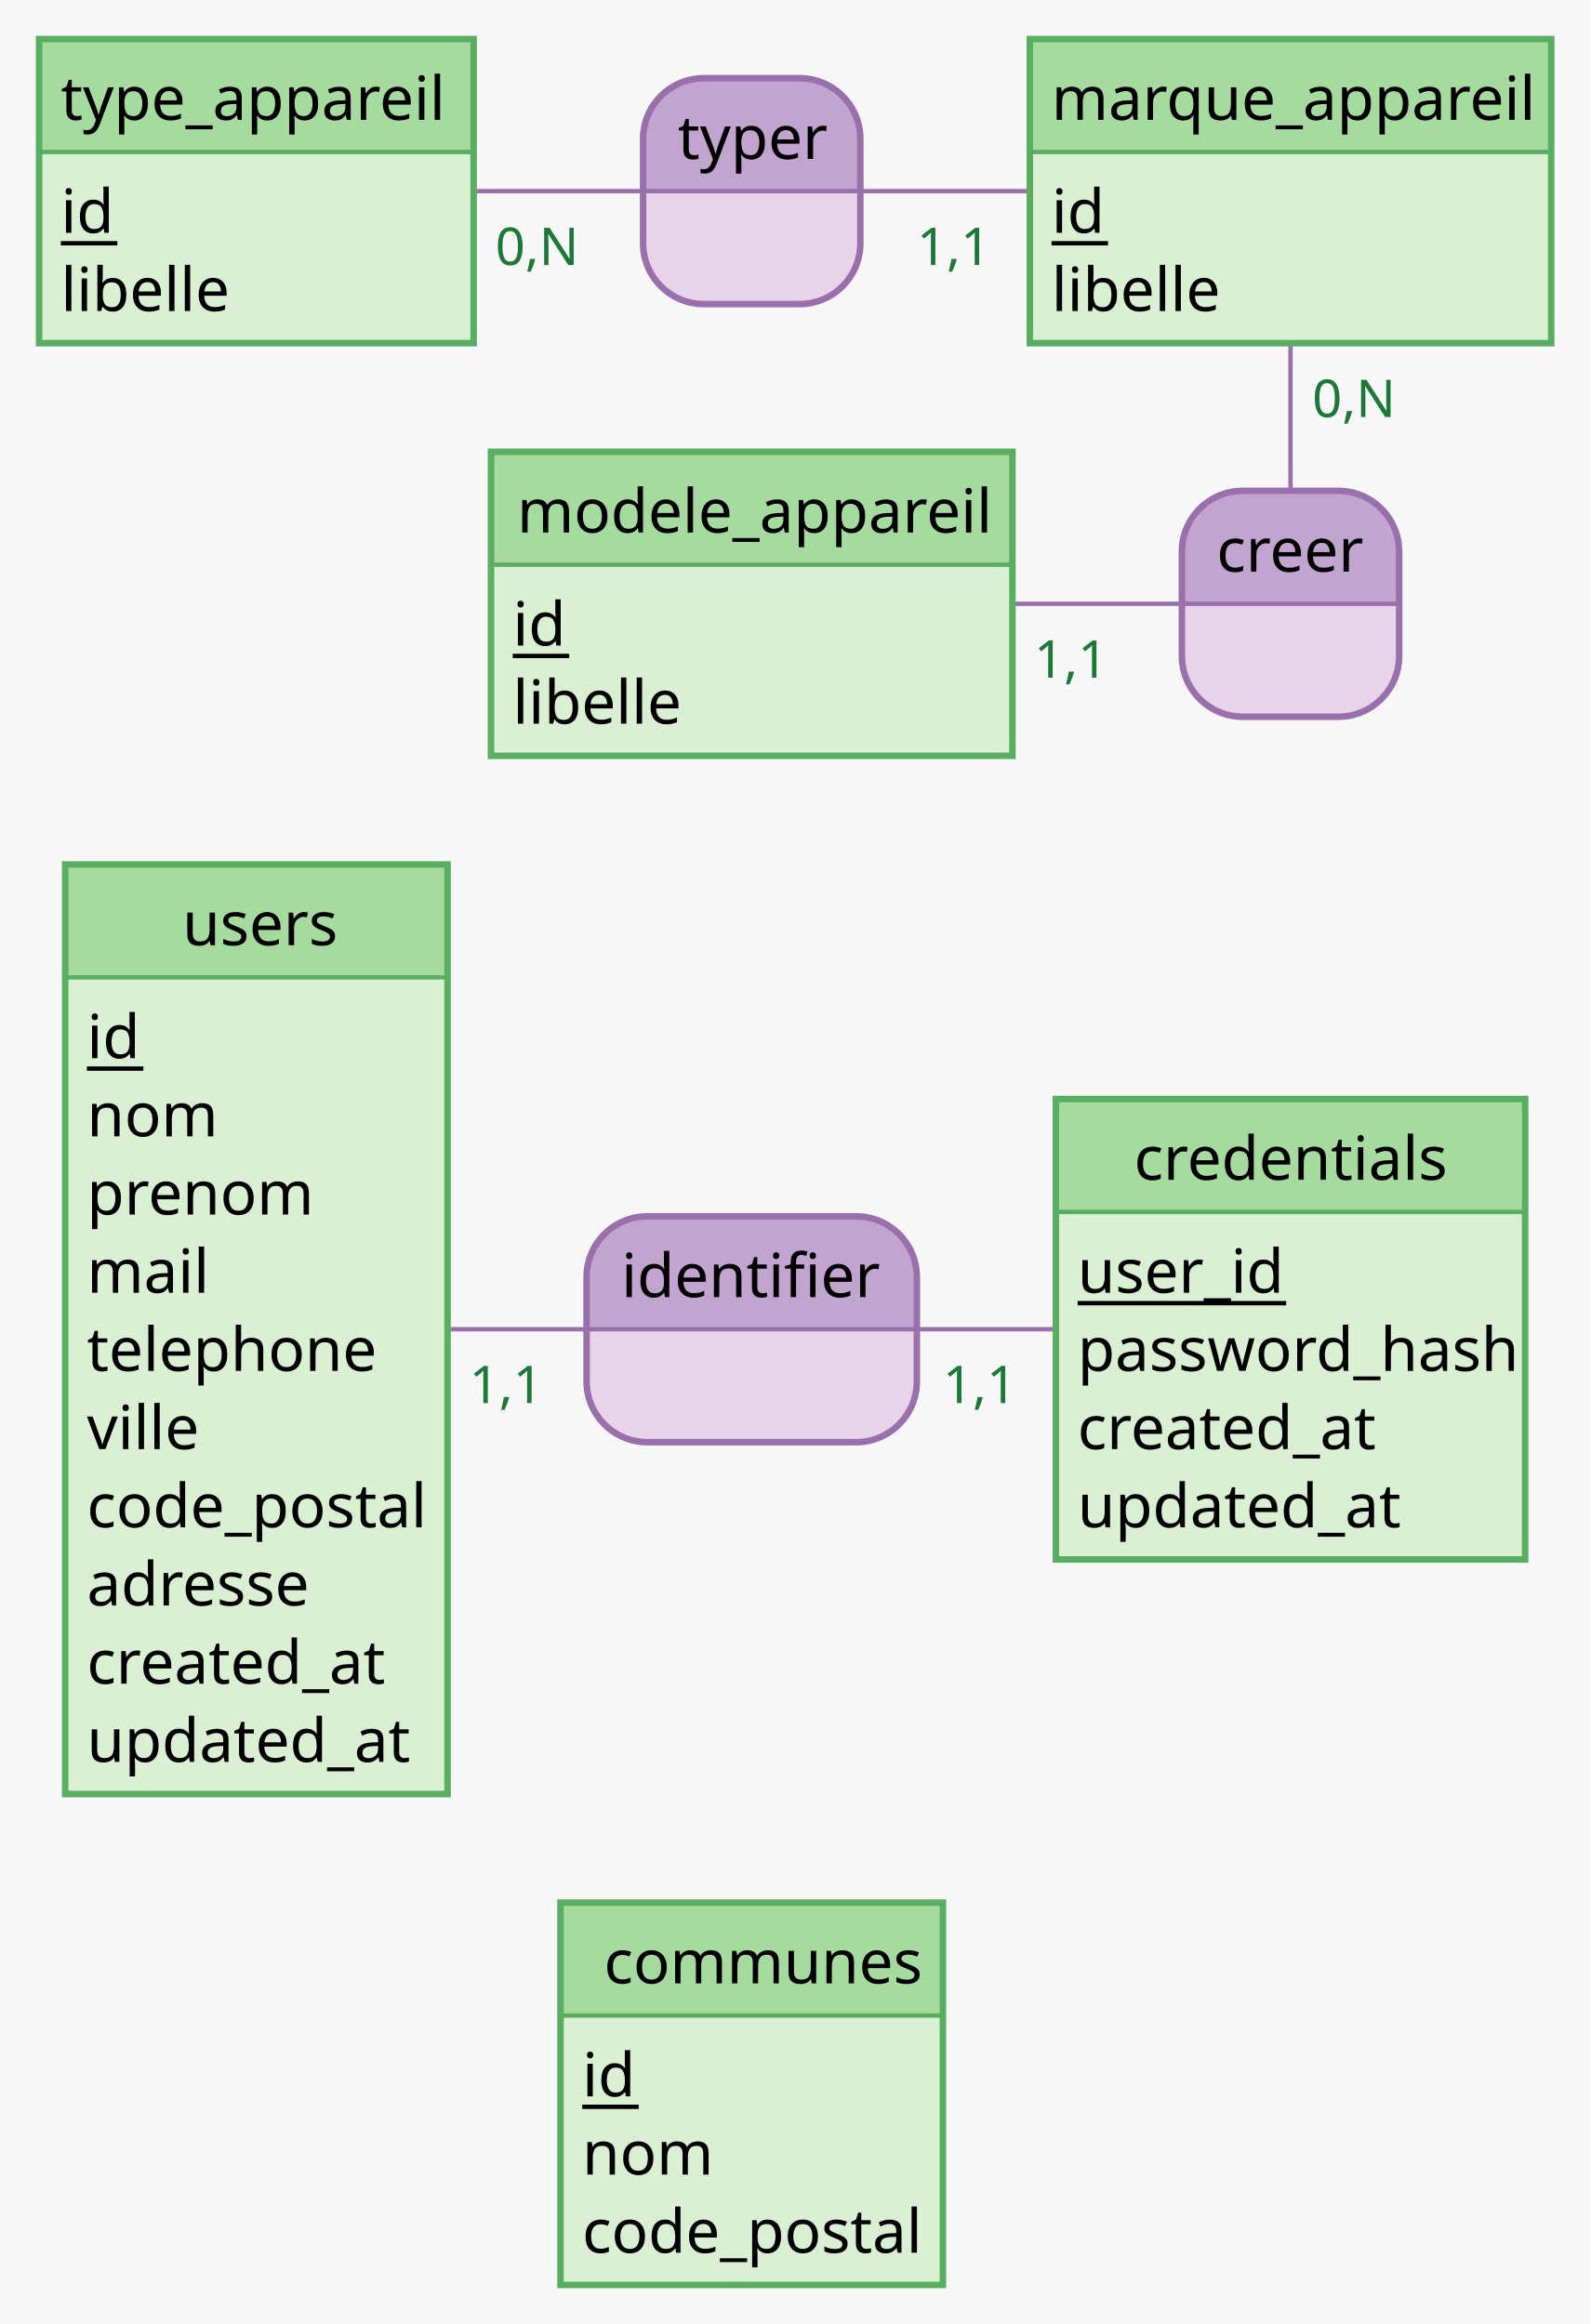
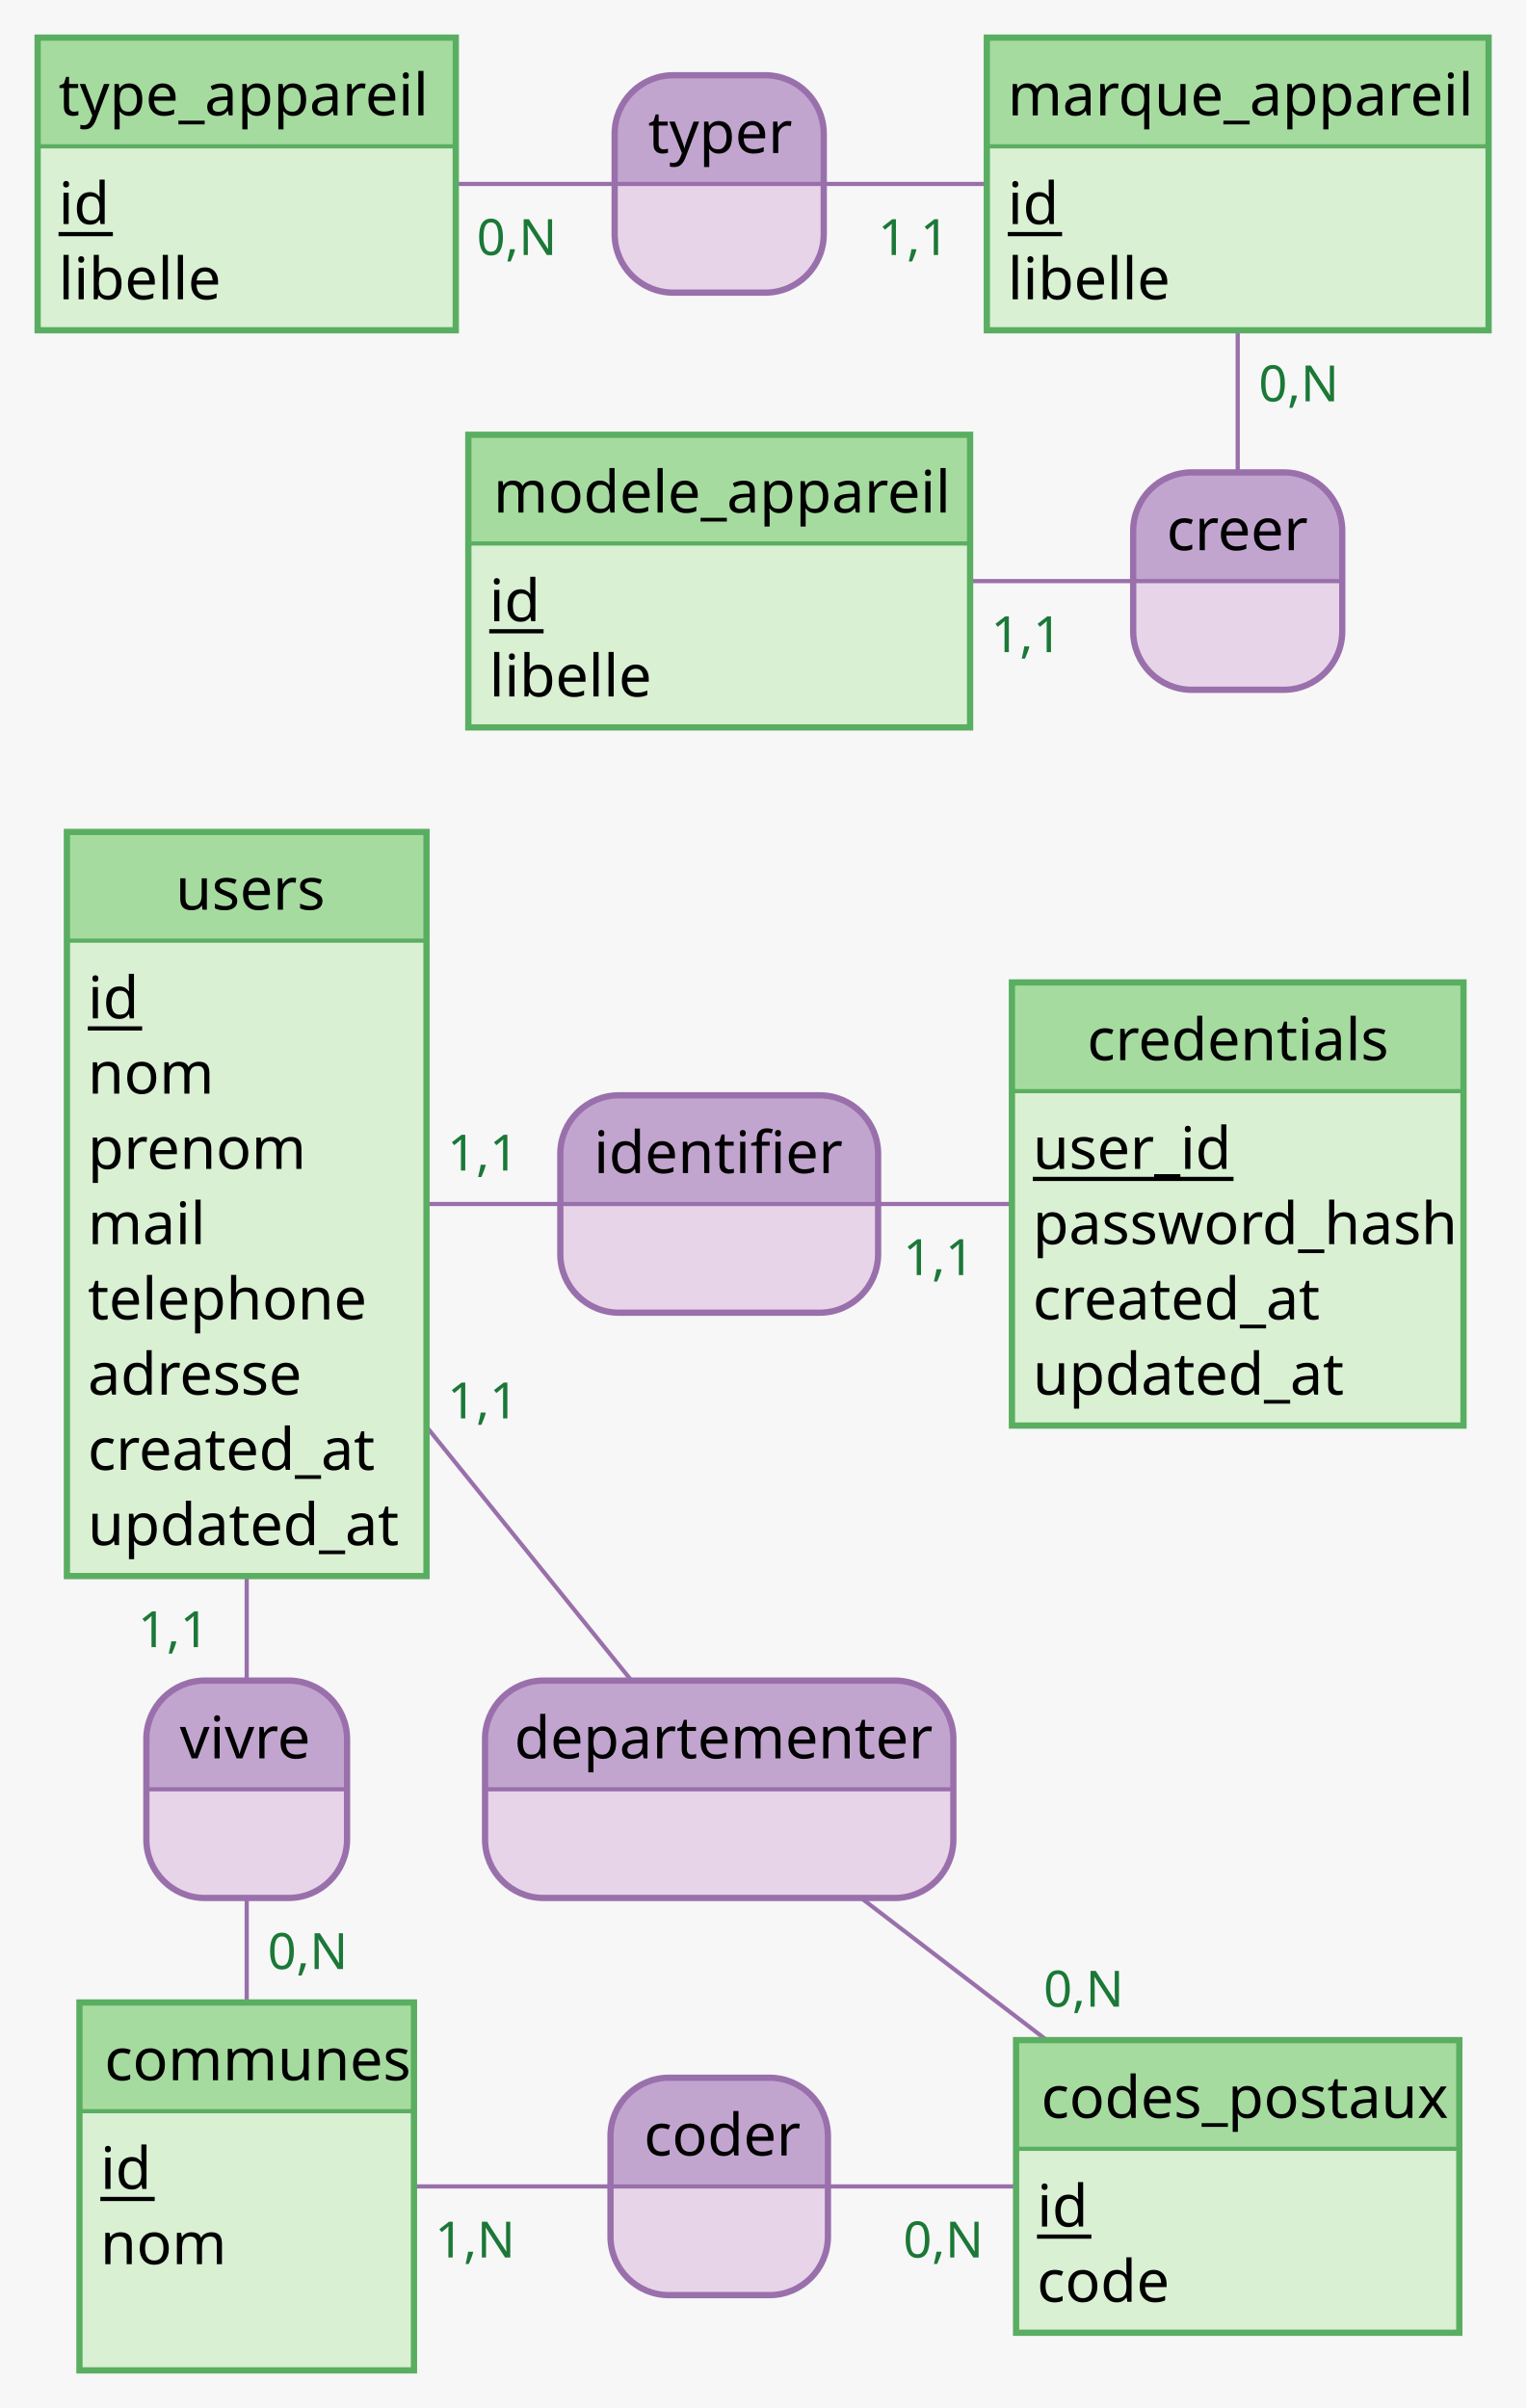
- <svg xmlns="http://www.w3.org/2000/svg" width="366" height="535" viewBox="0 0 366 535">
-   <rect x="0" y="0" width="366" height="535" fill="#f7f7f7" stroke="none" stroke-width="0" />
+ <svg xmlns="http://www.w3.org/2000/svg" width="365" height="576" viewBox="0 0 365 576">
+   <rect x="0" y="0" width="365" height="576" fill="#f7f7f7" stroke="none" stroke-width="0" />
  <g>
-     <line x1="59" y1="44" x2="173" y2="44" stroke="#9970ab" stroke-width="1" />
-     <line x1="297" y1="44" x2="173" y2="44" stroke="#9970ab" stroke-width="1" />
+     <line x1="59" y1="44" x2="172" y2="44" stroke="#9970ab" stroke-width="1" />
+     <line x1="296" y1="44" x2="172" y2="44" stroke="#9970ab" stroke-width="1" />
    <g>
-       <path d="M184 18 a14 14 90 0 1 14 14 V44 h-50 V32 a14 14 90 0 1 14 -14" fill="#c2a5cf" stroke="#c2a5cf" stroke-width="0" />
-       <path d="M198 44 v12 a14 14 90 0 1 -14 14 H162 a14 14 90 0 1 -14 -14 V44 H50" fill="#e7d4e8" stroke="#e7d4e8" stroke-width="0" />
-       <rect x="148" y="18" width="50" height="52" fill="none" rx="14" stroke="#9970ab" stroke-width="1.5" />
-       <line x1="148" y1="44" x2="198" y2="44" stroke="#9970ab" stroke-width="1" />
-       <text x="156" y="36.6" fill="#000000" font-family="Trebuchet MS" font-size="14">typer</text>
+       <path d="M183 18 a14 14 90 0 1 14 14 V44 h-50 V32 a14 14 90 0 1 14 -14" fill="#c2a5cf" stroke="#c2a5cf" stroke-width="0" />
+       <path d="M197 44 v12 a14 14 90 0 1 -14 14 H161 a14 14 90 0 1 -14 -14 V44 H50" fill="#e7d4e8" stroke="#e7d4e8" stroke-width="0" />
+       <rect x="147" y="18" width="50" height="52" fill="none" rx="14" stroke="#9970ab" stroke-width="1.5" />
+       <line x1="147" y1="44" x2="197" y2="44" stroke="#9970ab" stroke-width="1" />
+       <text x="155" y="36.6" fill="#000000" font-family="Trebuchet MS" font-size="14">typer</text>
    </g>
    <text x="114" y="61" fill="#1b7837" font-family="Verdana" font-size="12">0,N</text>
-     <text x="211" y="61" fill="#1b7837" font-family="Verdana" font-size="12">1,1</text>
+     <text x="210" y="61" fill="#1b7837" font-family="Verdana" font-size="12">1,1</text>
  </g>
  <g>
-     <line x1="297" y1="44" x2="297" y2="139" stroke="#9970ab" stroke-width="1" />
-     <line x1="173" y1="139" x2="297" y2="139" stroke="#9970ab" stroke-width="1" />
+     <line x1="296" y1="44" x2="296" y2="139" stroke="#9970ab" stroke-width="1" />
+     <line x1="172" y1="139" x2="296" y2="139" stroke="#9970ab" stroke-width="1" />
    <g>
-       <path d="M308 113 a14 14 90 0 1 14 14 V139 h-50 V127 a14 14 90 0 1 14 -14" fill="#c2a5cf" stroke="#c2a5cf" stroke-width="0" />
-       <path d="M322 139 v12 a14 14 90 0 1 -14 14 H286 a14 14 90 0 1 -14 -14 V139 H50" fill="#e7d4e8" stroke="#e7d4e8" stroke-width="0" />
-       <rect x="272" y="113" width="50" height="52" fill="none" rx="14" stroke="#9970ab" stroke-width="1.5" />
-       <line x1="272" y1="139" x2="322" y2="139" stroke="#9970ab" stroke-width="1" />
-       <text x="280" y="131.6" fill="#000000" font-family="Trebuchet MS" font-size="14">creer</text>
+       <path d="M307 113 a14 14 90 0 1 14 14 V139 h-50 V127 a14 14 90 0 1 14 -14" fill="#c2a5cf" stroke="#c2a5cf" stroke-width="0" />
+       <path d="M321 139 v12 a14 14 90 0 1 -14 14 H285 a14 14 90 0 1 -14 -14 V139 H50" fill="#e7d4e8" stroke="#e7d4e8" stroke-width="0" />
+       <rect x="271" y="113" width="50" height="52" fill="none" rx="14" stroke="#9970ab" stroke-width="1.5" />
+       <line x1="271" y1="139" x2="321" y2="139" stroke="#9970ab" stroke-width="1" />
+       <text x="279" y="131.6" fill="#000000" font-family="Trebuchet MS" font-size="14">creer</text>
    </g>
-     <text x="302" y="96" fill="#1b7837" font-family="Verdana" font-size="12">0,N</text>
-     <text x="238" y="156" fill="#1b7837" font-family="Verdana" font-size="12">1,1</text>
+     <text x="301" y="96" fill="#1b7837" font-family="Verdana" font-size="12">0,N</text>
+     <text x="237" y="156" fill="#1b7837" font-family="Verdana" font-size="12">1,1</text>
  </g>
  <g>
-     <line x1="59" y1="306" x2="173" y2="306" stroke="#9970ab" stroke-width="1" />
-     <line x1="297" y1="306" x2="173" y2="306" stroke="#9970ab" stroke-width="1" />
+     <line x1="59" y1="288" x2="172" y2="288" stroke="#9970ab" stroke-width="1" />
+     <line x1="296" y1="288" x2="172" y2="288" stroke="#9970ab" stroke-width="1" />
    <g>
-       <path d="M197 280 a14 14 90 0 1 14 14 V306 h-76 V294 a14 14 90 0 1 14 -14" fill="#c2a5cf" stroke="#c2a5cf" stroke-width="0" />
-       <path d="M211 306 v12 a14 14 90 0 1 -14 14 H149 a14 14 90 0 1 -14 -14 V306 H76" fill="#e7d4e8" stroke="#e7d4e8" stroke-width="0" />
-       <rect x="135" y="280" width="76" height="52" fill="none" rx="14" stroke="#9970ab" stroke-width="1.5" />
-       <line x1="135" y1="306" x2="211" y2="306" stroke="#9970ab" stroke-width="1" />
-       <text x="143" y="298.6" fill="#000000" font-family="Trebuchet MS" font-size="14">identifier</text>
+       <path d="M196 262 a14 14 90 0 1 14 14 V288 h-76 V276 a14 14 90 0 1 14 -14" fill="#c2a5cf" stroke="#c2a5cf" stroke-width="0" />
+       <path d="M210 288 v12 a14 14 90 0 1 -14 14 H148 a14 14 90 0 1 -14 -14 V288 H76" fill="#e7d4e8" stroke="#e7d4e8" stroke-width="0" />
+       <rect x="134" y="262" width="76" height="52" fill="none" rx="14" stroke="#9970ab" stroke-width="1.5" />
+       <line x1="134" y1="288" x2="210" y2="288" stroke="#9970ab" stroke-width="1" />
+       <text x="142" y="280.6" fill="#000000" font-family="Trebuchet MS" font-size="14">identifier</text>
    </g>
-     <text x="108" y="323" fill="#1b7837" font-family="Verdana" font-size="12">1,1</text>
-     <text x="217" y="323" fill="#1b7837" font-family="Verdana" font-size="12">1,1</text>
+     <text x="107" y="280" fill="#1b7837" font-family="Verdana" font-size="12">1,1</text>
+     <text x="216" y="305" fill="#1b7837" font-family="Verdana" font-size="12">1,1</text>
+   </g>
+   <g>
+     <line x1="59" y1="288" x2="59" y2="428" stroke="#9970ab" stroke-width="1" />
+     <line x1="59" y1="523" x2="59" y2="428" stroke="#9970ab" stroke-width="1" />
+     <g>
+       <path d="M69 402 a14 14 90 0 1 14 14 V428 h-48 V416 a14 14 90 0 1 14 -14" fill="#c2a5cf" stroke="#c2a5cf" stroke-width="0" />
+       <path d="M83 428 v12 a14 14 90 0 1 -14 14 H49 a14 14 90 0 1 -14 -14 V428 H48" fill="#e7d4e8" stroke="#e7d4e8" stroke-width="0" />
+       <rect x="35" y="402" width="48" height="52" fill="none" rx="14" stroke="#9970ab" stroke-width="1.5" />
+       <line x1="35" y1="428" x2="83" y2="428" stroke="#9970ab" stroke-width="1" />
+       <text x="43" y="420.6" fill="#000000" font-family="Trebuchet MS" font-size="14">vivre</text>
+     </g>
+     <text x="33" y="394" fill="#1b7837" font-family="Verdana" font-size="12">1,1</text>
+     <text x="64" y="471" fill="#1b7837" font-family="Verdana" font-size="12">0,N</text>
+   </g>
+   <g>
+     <line x1="59" y1="288" x2="172" y2="428" stroke="#9970ab" stroke-width="1" />
+     <line x1="296" y1="523" x2="172" y2="428" stroke="#9970ab" stroke-width="1" />
+     <g>
+       <path d="M214 402 a14 14 90 0 1 14 14 V428 h-112 V416 a14 14 90 0 1 14 -14" fill="#c2a5cf" stroke="#c2a5cf" stroke-width="0" />
+       <path d="M228 428 v12 a14 14 90 0 1 -14 14 H130 a14 14 90 0 1 -14 -14 V428 H112" fill="#e7d4e8" stroke="#e7d4e8" stroke-width="0" />
+       <rect x="116" y="402" width="112" height="52" fill="none" rx="14" stroke="#9970ab" stroke-width="1.5" />
+       <line x1="116" y1="428" x2="228" y2="428" stroke="#9970ab" stroke-width="1" />
+       <text x="123" y="420.6" fill="#000000" font-family="Trebuchet MS" font-size="14">departementer</text>
+     </g>
+     <text x="107" y="339.28" fill="#1b7837" font-family="Verdana" font-size="12">1,1</text>
+     <text x="249.56" y="480" fill="#1b7837" font-family="Verdana" font-size="12">0,N</text>
+   </g>
+   <g>
+     <line x1="59" y1="523" x2="172" y2="523" stroke="#9970ab" stroke-width="1" />
+     <line x1="296" y1="523" x2="172" y2="523" stroke="#9970ab" stroke-width="1" />
+     <g>
+       <path d="M184 497 a14 14 90 0 1 14 14 V523 h-52 V511 a14 14 90 0 1 14 -14" fill="#c2a5cf" stroke="#c2a5cf" stroke-width="0" />
+       <path d="M198 523 v12 a14 14 90 0 1 -14 14 H160 a14 14 90 0 1 -14 -14 V523 H52" fill="#e7d4e8" stroke="#e7d4e8" stroke-width="0" />
+       <rect x="146" y="497" width="52" height="52" fill="none" rx="14" stroke="#9970ab" stroke-width="1.5" />
+       <line x1="146" y1="523" x2="198" y2="523" stroke="#9970ab" stroke-width="1" />
+       <text x="154" y="515.6" fill="#000000" font-family="Trebuchet MS" font-size="14">coder</text>
+     </g>
+     <text x="104" y="540" fill="#1b7837" font-family="Verdana" font-size="12">1,N</text>
+     <text x="216" y="540" fill="#1b7837" font-family="Verdana" font-size="12">0,N</text>
  </g>
  <g>
    <g>
      <rect x="9" y="9" width="100" height="26" fill="#a6dba0" stroke="none" stroke-width="0" opacity="1" />
      <rect x="9" y="35" width="100" height="44" fill="#d9f0d3" stroke="none" stroke-width="0" opacity="1" />
      <rect x="9" y="9" width="100" height="70" fill="none" stroke="#5aae61" stroke-width="1.5" opacity="1" />
      <line x1="9" y1="35" x2="109" y2="35" stroke="#5aae61" stroke-width="1" />
    </g>
    <text x="14" y="27.6" fill="#000000" font-family="Trebuchet MS" font-size="14">type_appareil</text>
    <text x="14" y="53.6" fill="#000000" font-family="Trebuchet MS" font-size="14">id</text>
    <line x1="14" y1="56" x2="27" y2="56" stroke="#000000" stroke-width="1" />
    <text x="14" y="71.6" fill="#000000" font-family="Trebuchet MS" font-size="14">libelle</text>
  </g>
  <g>
    <g>
-       <rect x="237" y="9" width="120" height="26" fill="#a6dba0" stroke="none" stroke-width="0" opacity="1" />
-       <rect x="237" y="35" width="120" height="44" fill="#d9f0d3" stroke="none" stroke-width="0" opacity="1" />
-       <rect x="237" y="9" width="120" height="70" fill="none" stroke="#5aae61" stroke-width="1.5" opacity="1" />
-       <line x1="237" y1="35" x2="357" y2="35" stroke="#5aae61" stroke-width="1" />
+       <rect x="236" y="9" width="120" height="26" fill="#a6dba0" stroke="none" stroke-width="0" opacity="1" />
+       <rect x="236" y="35" width="120" height="44" fill="#d9f0d3" stroke="none" stroke-width="0" opacity="1" />
+       <rect x="236" y="9" width="120" height="70" fill="none" stroke="#5aae61" stroke-width="1.5" opacity="1" />
+       <line x1="236" y1="35" x2="356" y2="35" stroke="#5aae61" stroke-width="1" />
    </g>
-     <text x="242" y="27.6" fill="#000000" font-family="Trebuchet MS" font-size="14">marque_appareil</text>
-     <text x="242" y="53.6" fill="#000000" font-family="Trebuchet MS" font-size="14">id</text>
-     <line x1="242" y1="56" x2="255" y2="56" stroke="#000000" stroke-width="1" />
-     <text x="242" y="71.6" fill="#000000" font-family="Trebuchet MS" font-size="14">libelle</text>
+     <text x="241" y="27.6" fill="#000000" font-family="Trebuchet MS" font-size="14">marque_appareil</text>
+     <text x="241" y="53.6" fill="#000000" font-family="Trebuchet MS" font-size="14">id</text>
+     <line x1="241" y1="56" x2="254" y2="56" stroke="#000000" stroke-width="1" />
+     <text x="241" y="71.6" fill="#000000" font-family="Trebuchet MS" font-size="14">libelle</text>
  </g>
  <g>
    <g>
-       <rect x="113" y="104" width="120" height="26" fill="#a6dba0" stroke="none" stroke-width="0" opacity="1" />
-       <rect x="113" y="130" width="120" height="44" fill="#d9f0d3" stroke="none" stroke-width="0" opacity="1" />
-       <rect x="113" y="104" width="120" height="70" fill="none" stroke="#5aae61" stroke-width="1.5" opacity="1" />
-       <line x1="113" y1="130" x2="233" y2="130" stroke="#5aae61" stroke-width="1" />
+       <rect x="112" y="104" width="120" height="26" fill="#a6dba0" stroke="none" stroke-width="0" opacity="1" />
+       <rect x="112" y="130" width="120" height="44" fill="#d9f0d3" stroke="none" stroke-width="0" opacity="1" />
+       <rect x="112" y="104" width="120" height="70" fill="none" stroke="#5aae61" stroke-width="1.5" opacity="1" />
+       <line x1="112" y1="130" x2="232" y2="130" stroke="#5aae61" stroke-width="1" />
    </g>
-     <text x="119" y="122.6" fill="#000000" font-family="Trebuchet MS" font-size="14">modele_appareil</text>
-     <text x="118" y="148.6" fill="#000000" font-family="Trebuchet MS" font-size="14">id</text>
-     <line x1="118" y1="151" x2="131" y2="151" stroke="#000000" stroke-width="1" />
-     <text x="118" y="166.6" fill="#000000" font-family="Trebuchet MS" font-size="14">libelle</text>
+     <text x="118" y="122.6" fill="#000000" font-family="Trebuchet MS" font-size="14">modele_appareil</text>
+     <text x="117" y="148.6" fill="#000000" font-family="Trebuchet MS" font-size="14">id</text>
+     <line x1="117" y1="151" x2="130" y2="151" stroke="#000000" stroke-width="1" />
+     <text x="117" y="166.6" fill="#000000" font-family="Trebuchet MS" font-size="14">libelle</text>
  </g>
  <g>
    <g>
-       <rect x="15" y="199" width="88" height="26" fill="#a6dba0" stroke="none" stroke-width="0" opacity="1" />
-       <rect x="15" y="225" width="88" height="188" fill="#d9f0d3" stroke="none" stroke-width="0" opacity="1" />
-       <rect x="15" y="199" width="88" height="214" fill="none" stroke="#5aae61" stroke-width="1.5" opacity="1" />
-       <line x1="15" y1="225" x2="103" y2="225" stroke="#5aae61" stroke-width="1" />
+       <rect x="16" y="199" width="86" height="26" fill="#a6dba0" stroke="none" stroke-width="0" opacity="1" />
+       <rect x="16" y="225" width="86" height="152" fill="#d9f0d3" stroke="none" stroke-width="0" opacity="1" />
+       <rect x="16" y="199" width="86" height="178" fill="none" stroke="#5aae61" stroke-width="1.5" opacity="1" />
+       <line x1="16" y1="225" x2="102" y2="225" stroke="#5aae61" stroke-width="1" />
    </g>
    <text x="42" y="217.6" fill="#000000" font-family="Trebuchet MS" font-size="14">users</text>
-     <text x="20" y="243.6" fill="#000000" font-family="Trebuchet MS" font-size="14">id</text>
-     <line x1="20" y1="246" x2="33" y2="246" stroke="#000000" stroke-width="1" />
-     <text x="20" y="261.6" fill="#000000" font-family="Trebuchet MS" font-size="14">nom</text>
-     <text x="20" y="279.6" fill="#000000" font-family="Trebuchet MS" font-size="14">prenom</text>
-     <text x="20" y="297.6" fill="#000000" font-family="Trebuchet MS" font-size="14">mail</text>
-     <text x="20" y="315.6" fill="#000000" font-family="Trebuchet MS" font-size="14">telephone</text>
-     <text x="20" y="333.6" fill="#000000" font-family="Trebuchet MS" font-size="14">ville</text>
-     <text x="20" y="351.6" fill="#000000" font-family="Trebuchet MS" font-size="14">code_postal</text>
-     <text x="20" y="369.6" fill="#000000" font-family="Trebuchet MS" font-size="14">adresse</text>
-     <text x="20" y="387.6" fill="#000000" font-family="Trebuchet MS" font-size="14">created_at</text>
-     <text x="20" y="405.6" fill="#000000" font-family="Trebuchet MS" font-size="14">updated_at</text>
+     <text x="21" y="243.6" fill="#000000" font-family="Trebuchet MS" font-size="14">id</text>
+     <line x1="21" y1="246" x2="34" y2="246" stroke="#000000" stroke-width="1" />
+     <text x="21" y="261.6" fill="#000000" font-family="Trebuchet MS" font-size="14">nom</text>
+     <text x="21" y="279.6" fill="#000000" font-family="Trebuchet MS" font-size="14">prenom</text>
+     <text x="21" y="297.6" fill="#000000" font-family="Trebuchet MS" font-size="14">mail</text>
+     <text x="21" y="315.6" fill="#000000" font-family="Trebuchet MS" font-size="14">telephone</text>
+     <text x="21" y="333.6" fill="#000000" font-family="Trebuchet MS" font-size="14">adresse</text>
+     <text x="21" y="351.6" fill="#000000" font-family="Trebuchet MS" font-size="14">created_at</text>
+     <text x="21" y="369.6" fill="#000000" font-family="Trebuchet MS" font-size="14">updated_at</text>
  </g>
  <g>
    <g>
-       <rect x="243" y="253" width="108" height="26" fill="#a6dba0" stroke="none" stroke-width="0" opacity="1" />
-       <rect x="243" y="279" width="108" height="80" fill="#d9f0d3" stroke="none" stroke-width="0" opacity="1" />
-       <rect x="243" y="253" width="108" height="106" fill="none" stroke="#5aae61" stroke-width="1.5" opacity="1" />
-       <line x1="243" y1="279" x2="351" y2="279" stroke="#5aae61" stroke-width="1" />
+       <rect x="242" y="235" width="108" height="26" fill="#a6dba0" stroke="none" stroke-width="0" opacity="1" />
+       <rect x="242" y="261" width="108" height="80" fill="#d9f0d3" stroke="none" stroke-width="0" opacity="1" />
+       <rect x="242" y="235" width="108" height="106" fill="none" stroke="#5aae61" stroke-width="1.5" opacity="1" />
+       <line x1="242" y1="261" x2="350" y2="261" stroke="#5aae61" stroke-width="1" />
    </g>
-     <text x="261" y="271.6" fill="#000000" font-family="Trebuchet MS" font-size="14">credentials</text>
-     <text x="248" y="297.6" fill="#000000" font-family="Trebuchet MS" font-size="14">user_id</text>
-     <line x1="248" y1="300" x2="296" y2="300" stroke="#000000" stroke-width="1" />
-     <text x="248" y="315.6" fill="#000000" font-family="Trebuchet MS" font-size="14">password_hash</text>
-     <text x="248" y="333.6" fill="#000000" font-family="Trebuchet MS" font-size="14">created_at</text>
-     <text x="248" y="351.6" fill="#000000" font-family="Trebuchet MS" font-size="14">updated_at</text>
+     <text x="260" y="253.6" fill="#000000" font-family="Trebuchet MS" font-size="14">credentials</text>
+     <text x="247" y="279.6" fill="#000000" font-family="Trebuchet MS" font-size="14">user_id</text>
+     <line x1="247" y1="282" x2="295" y2="282" stroke="#000000" stroke-width="1" />
+     <text x="247" y="297.6" fill="#000000" font-family="Trebuchet MS" font-size="14">password_hash</text>
+     <text x="247" y="315.6" fill="#000000" font-family="Trebuchet MS" font-size="14">created_at</text>
+     <text x="247" y="333.6" fill="#000000" font-family="Trebuchet MS" font-size="14">updated_at</text>
  </g>
  <g>
    <g>
-       <rect x="129" y="438" width="88" height="26" fill="#a6dba0" stroke="none" stroke-width="0" opacity="1" />
-       <rect x="129" y="464" width="88" height="62" fill="#d9f0d3" stroke="none" stroke-width="0" opacity="1" />
-       <rect x="129" y="438" width="88" height="88" fill="none" stroke="#5aae61" stroke-width="1.5" opacity="1" />
-       <line x1="129" y1="464" x2="217" y2="464" stroke="#5aae61" stroke-width="1" />
+       <rect x="19" y="479" width="80" height="26" fill="#a6dba0" stroke="none" stroke-width="0" opacity="1" />
+       <rect x="19" y="505" width="80" height="62" fill="#d9f0d3" stroke="none" stroke-width="0" opacity="1" />
+       <rect x="19" y="479" width="80" height="88" fill="none" stroke="#5aae61" stroke-width="1.5" opacity="1" />
+       <line x1="19" y1="505" x2="99" y2="505" stroke="#5aae61" stroke-width="1" />
    </g>
-     <text x="139" y="456.6" fill="#000000" font-family="Trebuchet MS" font-size="14">communes</text>
-     <text x="134" y="482.6" fill="#000000" font-family="Trebuchet MS" font-size="14">id</text>
-     <line x1="134" y1="485" x2="147" y2="485" stroke="#000000" stroke-width="1" />
-     <text x="134" y="500.6" fill="#000000" font-family="Trebuchet MS" font-size="14">nom</text>
-     <text x="134" y="518.6" fill="#000000" font-family="Trebuchet MS" font-size="14">code_postal</text>
+     <text x="25" y="497.6" fill="#000000" font-family="Trebuchet MS" font-size="14">communes</text>
+     <text x="24" y="523.6" fill="#000000" font-family="Trebuchet MS" font-size="14">id</text>
+     <line x1="24" y1="526" x2="37" y2="526" stroke="#000000" stroke-width="1" />
+     <text x="24" y="541.6" fill="#000000" font-family="Trebuchet MS" font-size="14">nom</text>
+   </g>
+   <g>
+     <g>
+       <rect x="243" y="488" width="106" height="26" fill="#a6dba0" stroke="none" stroke-width="0" opacity="1" />
+       <rect x="243" y="514" width="106" height="44" fill="#d9f0d3" stroke="none" stroke-width="0" opacity="1" />
+       <rect x="243" y="488" width="106" height="70" fill="none" stroke="#5aae61" stroke-width="1.5" opacity="1" />
+       <line x1="243" y1="514" x2="349" y2="514" stroke="#5aae61" stroke-width="1" />
+     </g>
+     <text x="249" y="506.6" fill="#000000" font-family="Trebuchet MS" font-size="14">codes_postaux</text>
+     <text x="248" y="532.6" fill="#000000" font-family="Trebuchet MS" font-size="14">id</text>
+     <line x1="248" y1="535" x2="261" y2="535" stroke="#000000" stroke-width="1" />
+     <text x="248" y="550.6" fill="#000000" font-family="Trebuchet MS" font-size="14">code</text>
  </g>
</svg>
